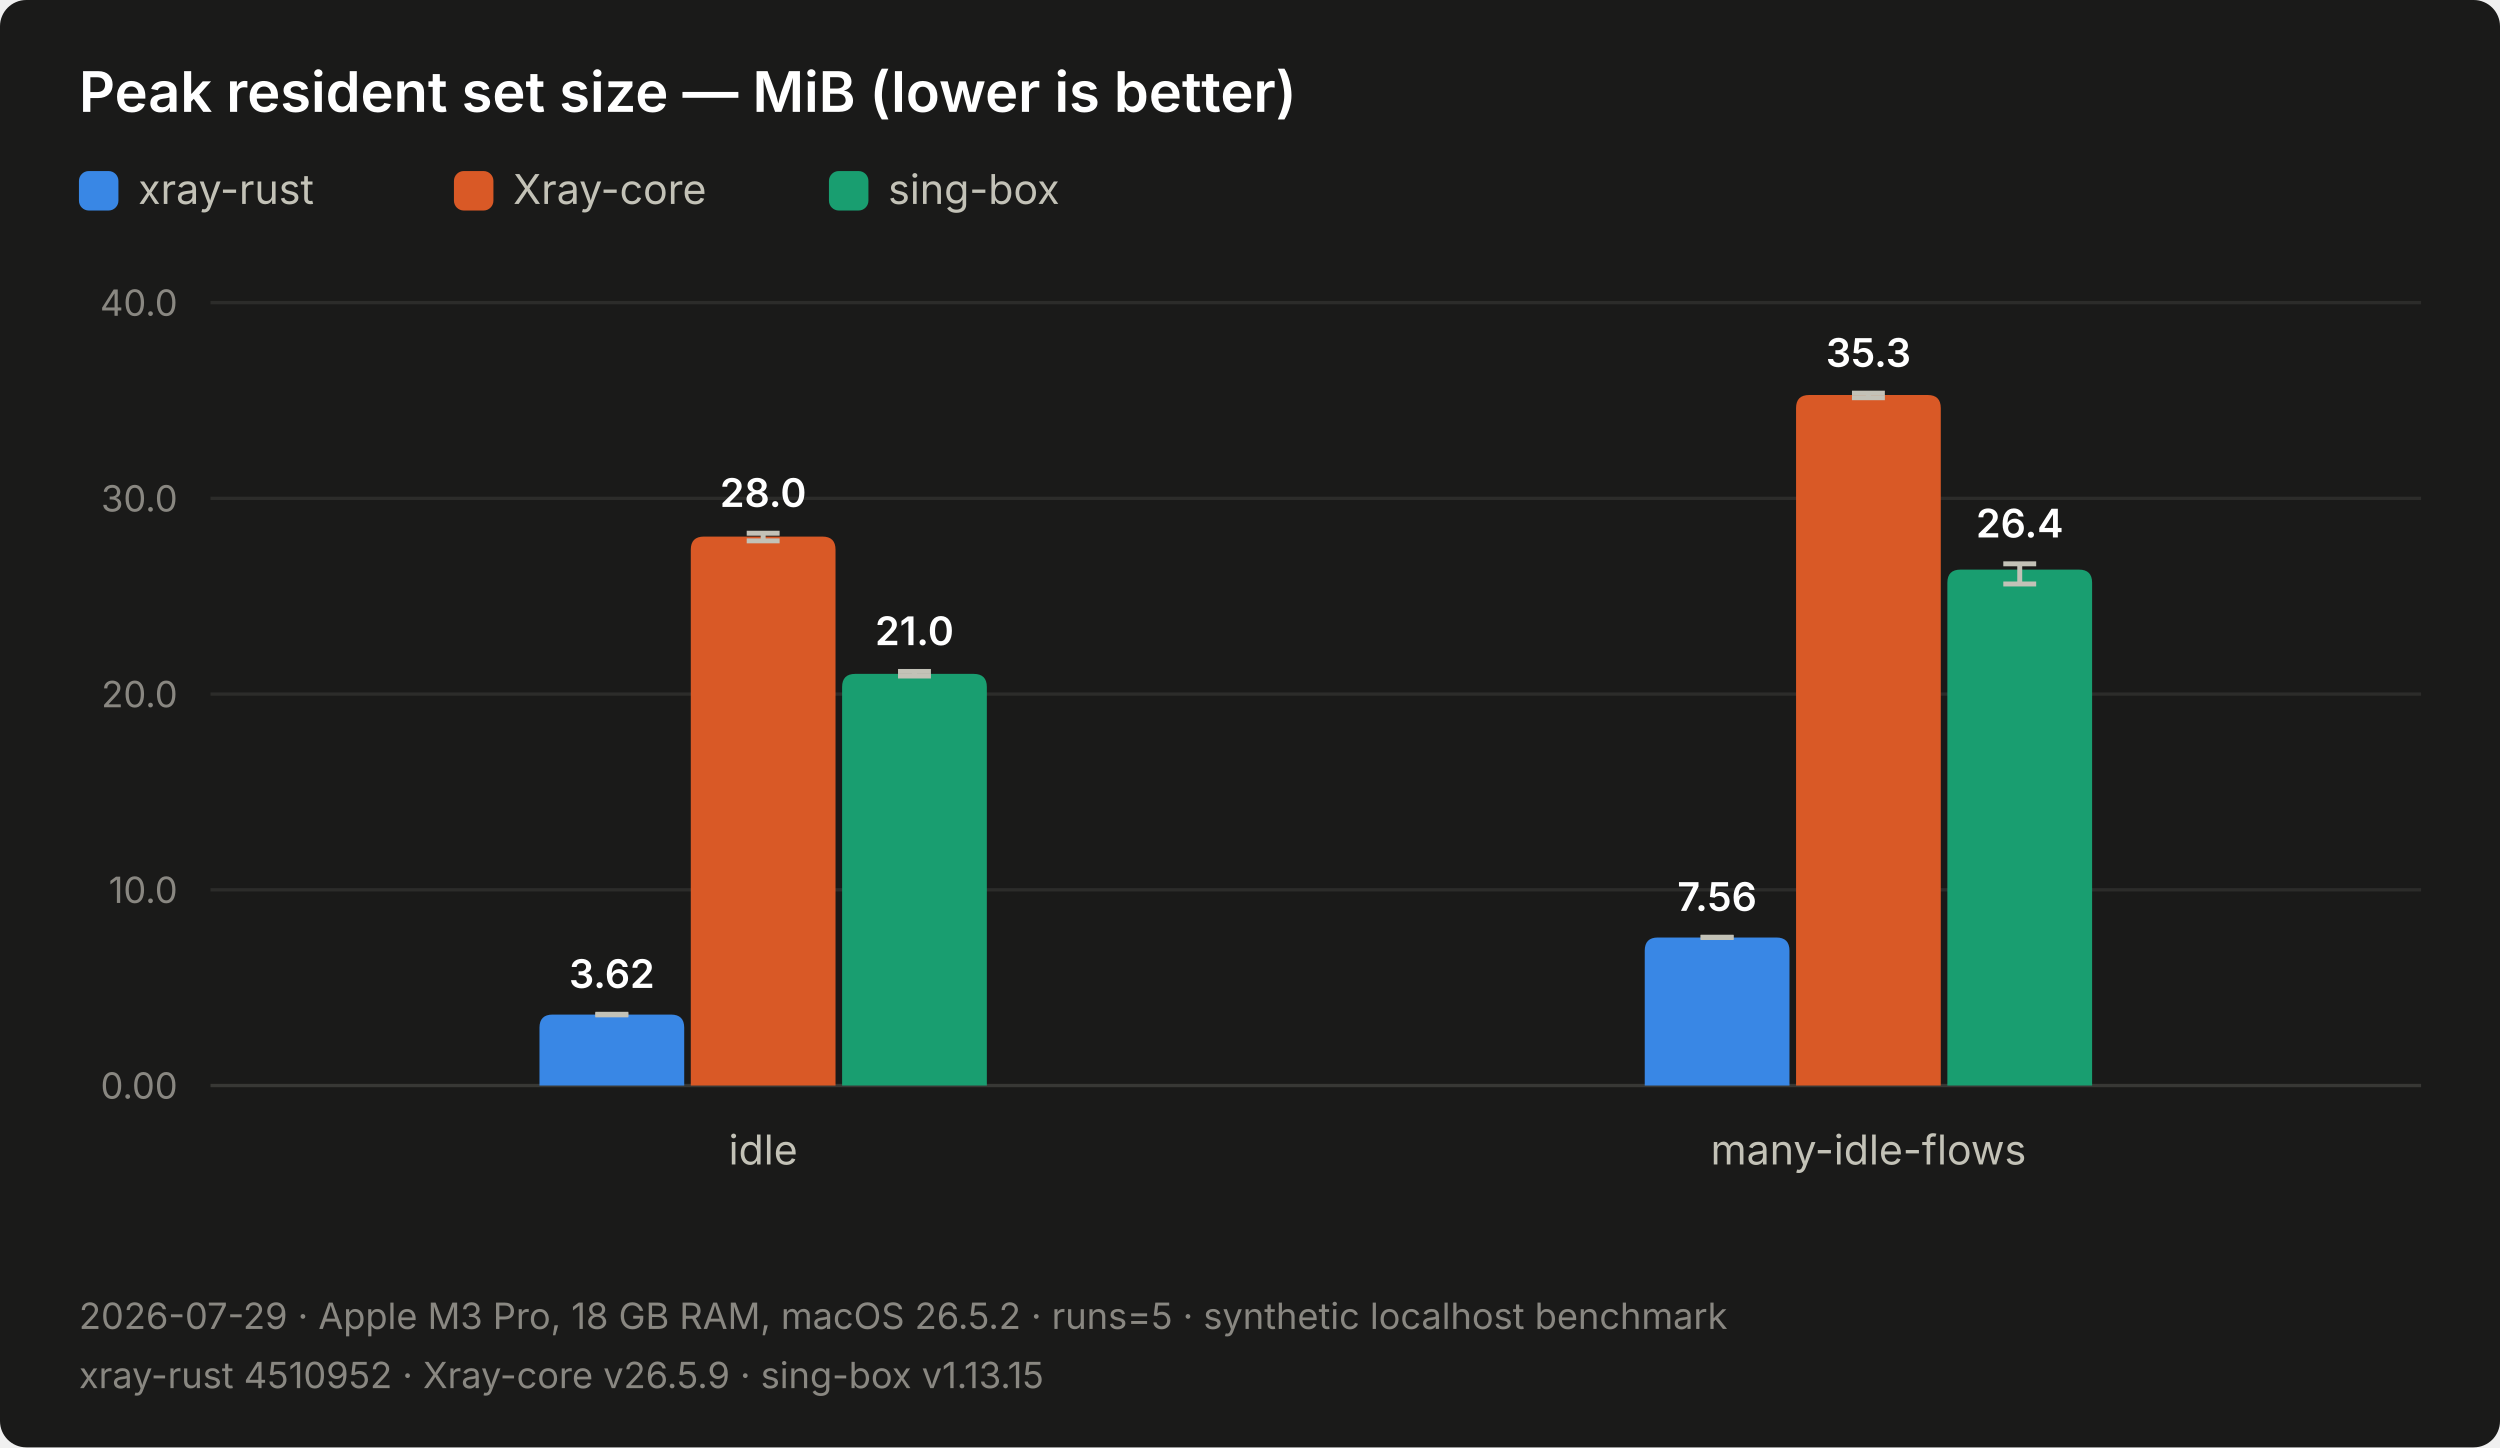
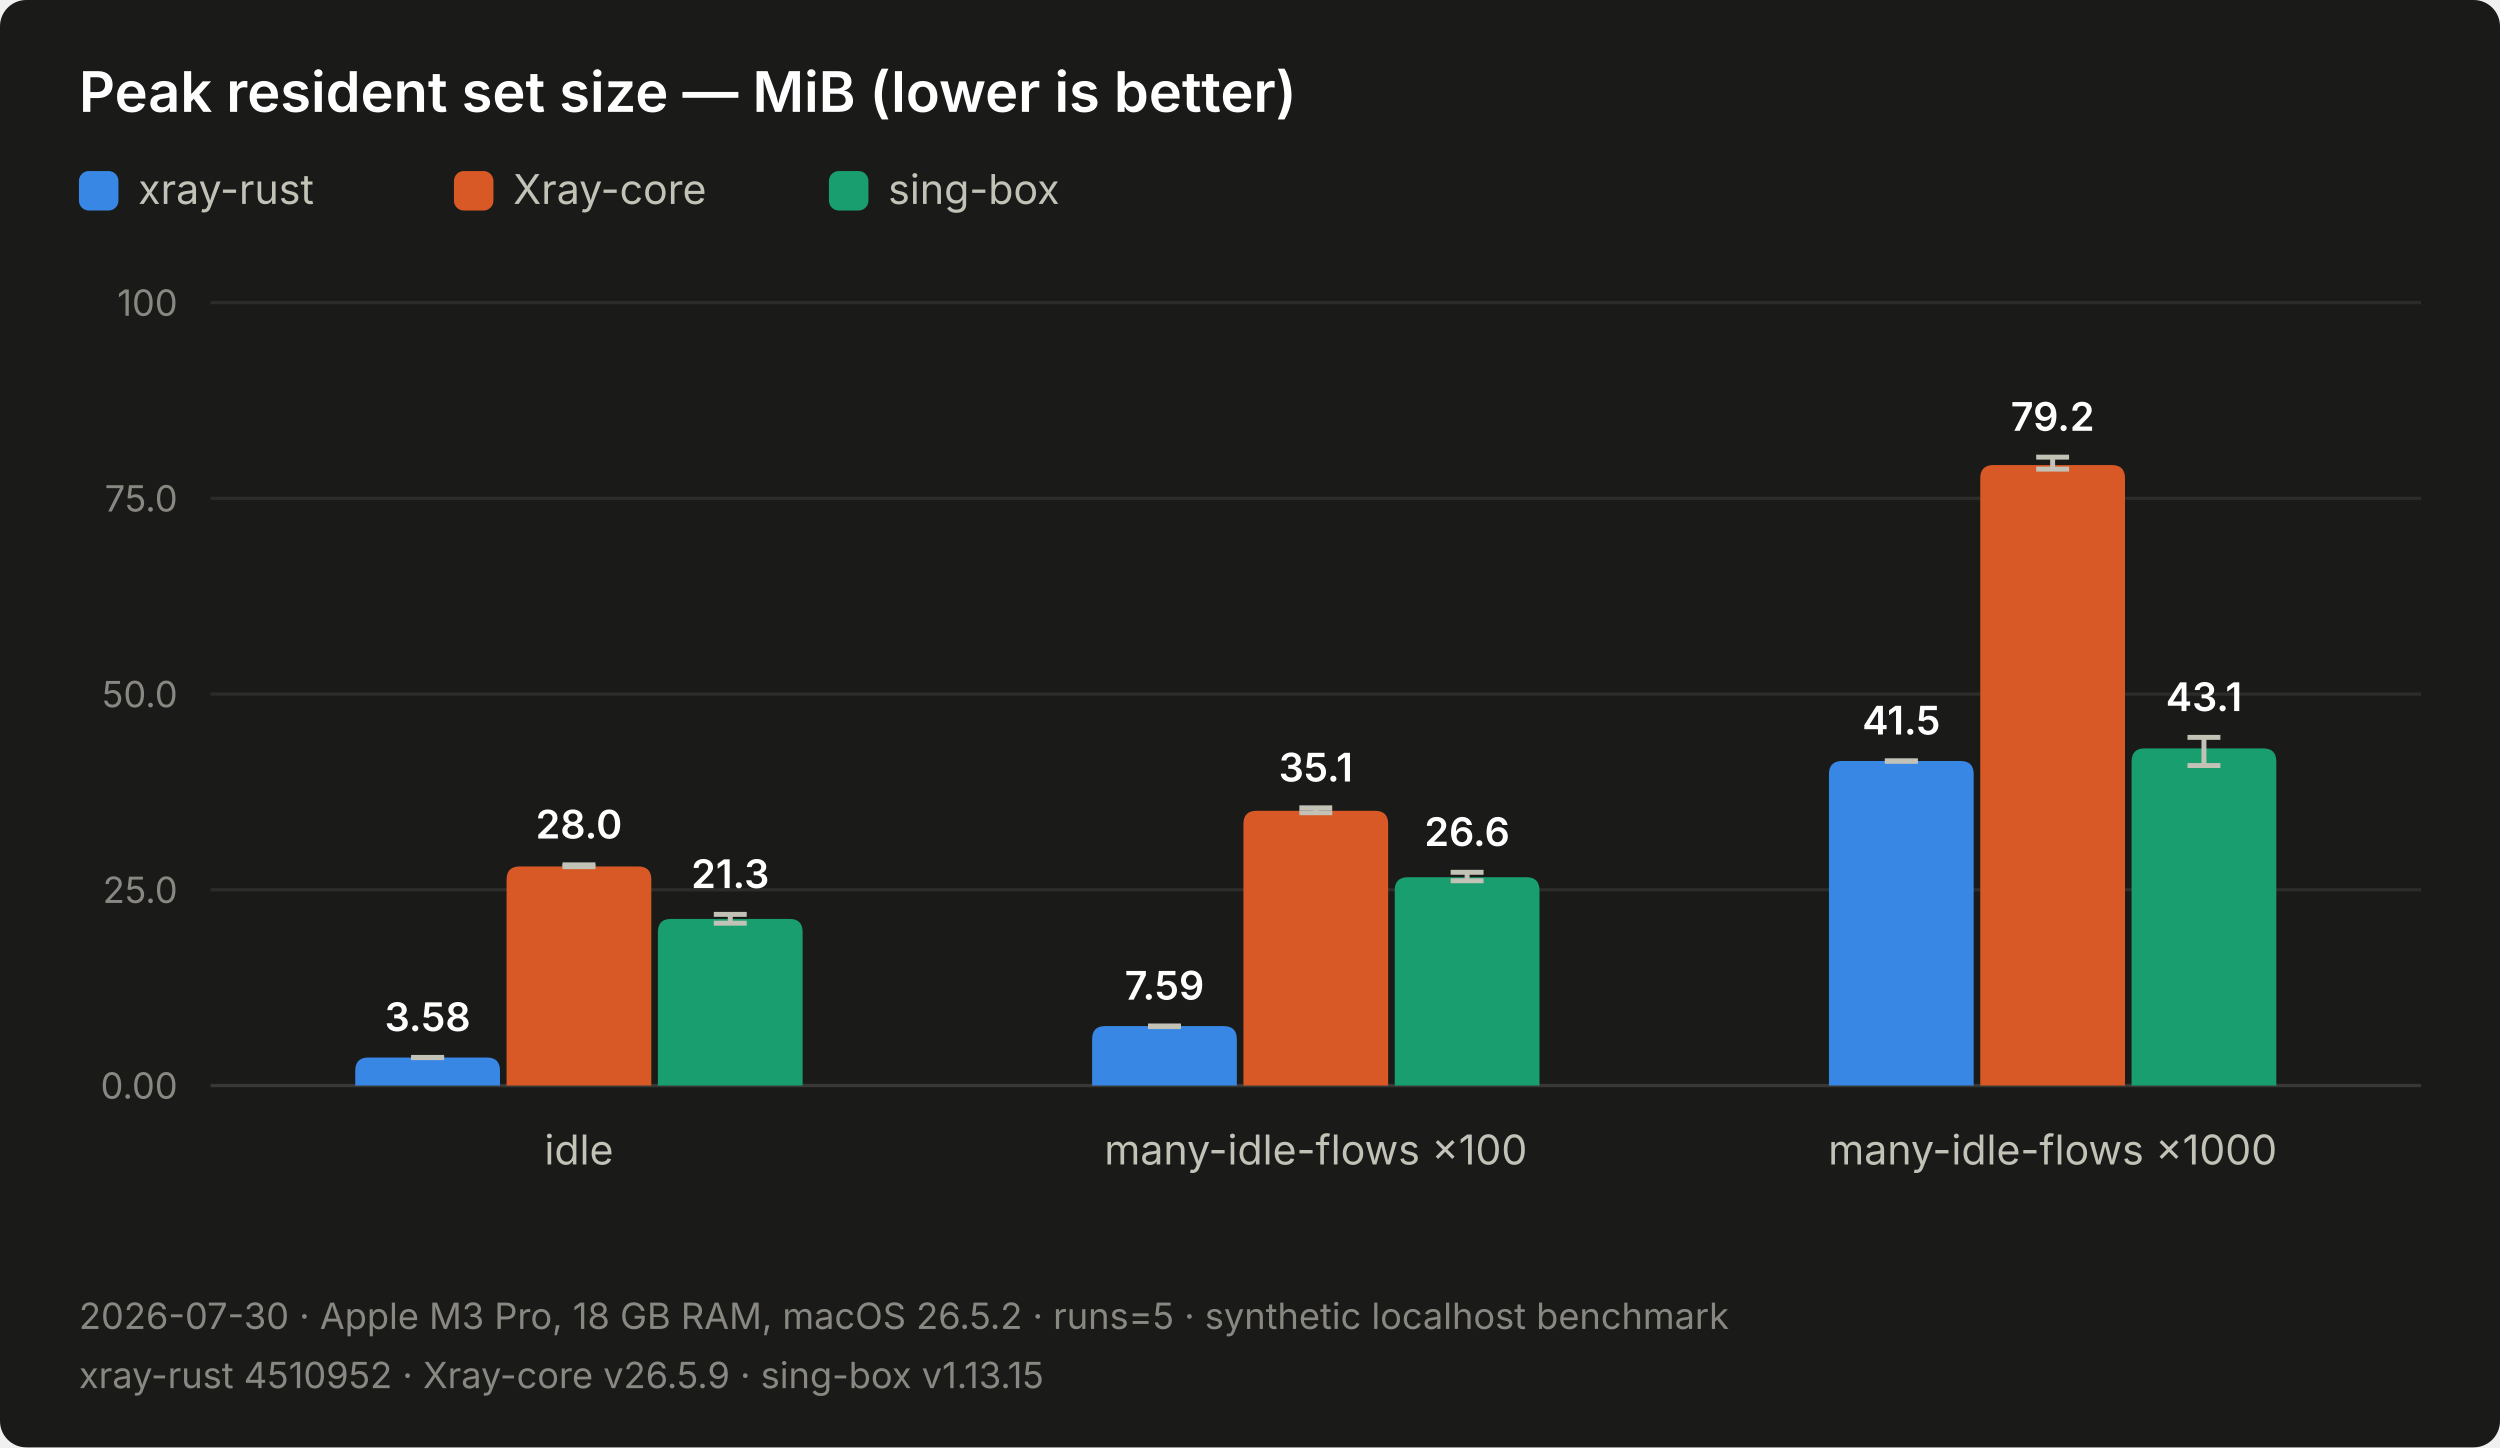
<svg xmlns="http://www.w3.org/2000/svg" width="760" height="440" viewBox="0 0 760 440" role="img" aria-label="Peak resident set size — MiB (lower is better)">
  <rect width="760" height="440" fill="#1a1a19" rx="8" />
  <text x="24" y="34" font-family="system-ui, -apple-system, 'Segoe UI', sans-serif" font-size="17" font-weight="600" fill="#ffffff">Peak resident set size — MiB (lower is better)</text>
  <rect x="24.00" y="52" width="12" height="12" rx="3" fill="#3987e5" />
  <text x="42.00" y="62" font-family="system-ui, -apple-system, 'Segoe UI', sans-serif" font-size="12.5" fill="#c3c2b7">xray-rust</text>
  <rect x="138.00" y="52" width="12" height="12" rx="3" fill="#d95926" />
  <text x="156.00" y="62" font-family="system-ui, -apple-system, 'Segoe UI', sans-serif" font-size="12.5" fill="#c3c2b7">Xray-core</text>
  <rect x="252.00" y="52" width="12" height="12" rx="3" fill="#199e70" />
  <text x="270.00" y="62" font-family="system-ui, -apple-system, 'Segoe UI', sans-serif" font-size="12.5" fill="#c3c2b7">sing-box</text>
  <text x="54" y="334.00" font-family="system-ui, -apple-system, 'Segoe UI', sans-serif" font-size="11" fill="#898781" text-anchor="end">0.00</text>
  <line x1="64" y1="270.50" x2="736" y2="270.50" stroke="#2c2c2a" stroke-width="1" />
-   <text x="54" y="274.50" font-family="system-ui, -apple-system, 'Segoe UI', sans-serif" font-size="11" fill="#898781" text-anchor="end">10.0</text>
+   <text x="54" y="274.50" font-family="system-ui, -apple-system, 'Segoe UI', sans-serif" font-size="11" fill="#898781" text-anchor="end">25.0</text>
  <line x1="64" y1="211.00" x2="736" y2="211.00" stroke="#2c2c2a" stroke-width="1" />
-   <text x="54" y="215.00" font-family="system-ui, -apple-system, 'Segoe UI', sans-serif" font-size="11" fill="#898781" text-anchor="end">20.0</text>
+   <text x="54" y="215.00" font-family="system-ui, -apple-system, 'Segoe UI', sans-serif" font-size="11" fill="#898781" text-anchor="end">50.0</text>
  <line x1="64" y1="151.50" x2="736" y2="151.50" stroke="#2c2c2a" stroke-width="1" />
-   <text x="54" y="155.50" font-family="system-ui, -apple-system, 'Segoe UI', sans-serif" font-size="11" fill="#898781" text-anchor="end">30.0</text>
+   <text x="54" y="155.50" font-family="system-ui, -apple-system, 'Segoe UI', sans-serif" font-size="11" fill="#898781" text-anchor="end">75.0</text>
  <line x1="64" y1="92.00" x2="736" y2="92.00" stroke="#2c2c2a" stroke-width="1" />
-   <text x="54" y="96.00" font-family="system-ui, -apple-system, 'Segoe UI', sans-serif" font-size="11" fill="#898781" text-anchor="end">40.0</text>
+   <text x="54" y="96.00" font-family="system-ui, -apple-system, 'Segoe UI', sans-serif" font-size="11" fill="#898781" text-anchor="end">100</text>
  <line x1="64" y1="330" x2="736" y2="330" stroke="#383835" stroke-width="1" />
-   <path d="M 164.00 330.00 L 164.00 312.43 Q 164.00 308.43 168.00 308.43 L 204.00 308.43 Q 208.00 308.43 208.00 312.43 L 208.00 330.00 Z" fill="#3987e5" />
-   <line x1="186.00" y1="308.52" x2="186.00" y2="308.34" stroke="#c3c2b7" stroke-width="1.5" />
-   <line x1="181.00" y1="308.52" x2="191.00" y2="308.52" stroke="#c3c2b7" stroke-width="1.5" />
-   <line x1="181.00" y1="308.34" x2="191.00" y2="308.34" stroke="#c3c2b7" stroke-width="1.5" />
-   <text x="186.00" y="300.34" font-family="system-ui, -apple-system, 'Segoe UI', sans-serif" font-size="12" font-weight="600" fill="#ffffff" text-anchor="middle">3.62</text>
-   <path d="M 210.00 330.00 L 210.00 167.12 Q 210.00 163.12 214.00 163.12 L 250.00 163.12 Q 254.00 163.12 254.00 167.12 L 254.00 330.00 Z" fill="#d95926" />
-   <line x1="232.00" y1="164.42" x2="232.00" y2="162.10" stroke="#c3c2b7" stroke-width="1.5" />
-   <line x1="227.00" y1="164.42" x2="237.00" y2="164.42" stroke="#c3c2b7" stroke-width="1.5" />
-   <line x1="227.00" y1="162.10" x2="237.00" y2="162.10" stroke="#c3c2b7" stroke-width="1.5" />
-   <text x="232.00" y="154.10" font-family="system-ui, -apple-system, 'Segoe UI', sans-serif" font-size="12" font-weight="600" fill="#ffffff" text-anchor="middle">28.0</text>
-   <path d="M 256.00 330.00 L 256.00 208.86 Q 256.00 204.86 260.00 204.86 L 296.00 204.86 Q 300.00 204.86 300.00 208.86 L 300.00 330.00 Z" fill="#199e70" />
-   <line x1="278.00" y1="205.51" x2="278.00" y2="204.12" stroke="#c3c2b7" stroke-width="1.5" />
-   <line x1="273.00" y1="205.51" x2="283.00" y2="205.51" stroke="#c3c2b7" stroke-width="1.5" />
-   <line x1="273.00" y1="204.12" x2="283.00" y2="204.12" stroke="#c3c2b7" stroke-width="1.5" />
-   <text x="278.00" y="196.12" font-family="system-ui, -apple-system, 'Segoe UI', sans-serif" font-size="12" font-weight="600" fill="#ffffff" text-anchor="middle">21.0</text>
-   <text x="232.00" y="354" font-family="system-ui, -apple-system, 'Segoe UI', sans-serif" font-size="12.5" fill="#c3c2b7" text-anchor="middle">idle</text>
-   <path d="M 500.00 330.00 L 500.00 289.00 Q 500.00 285.00 504.00 285.00 L 540.00 285.00 Q 544.00 285.00 544.00 289.00 L 544.00 330.00 Z" fill="#3987e5" />
-   <line x1="522.00" y1="285.00" x2="522.00" y2="284.91" stroke="#c3c2b7" stroke-width="1.5" />
-   <line x1="517.00" y1="285.00" x2="527.00" y2="285.00" stroke="#c3c2b7" stroke-width="1.5" />
-   <line x1="517.00" y1="284.91" x2="527.00" y2="284.91" stroke="#c3c2b7" stroke-width="1.5" />
-   <text x="522.00" y="276.91" font-family="system-ui, -apple-system, 'Segoe UI', sans-serif" font-size="12" font-weight="600" fill="#ffffff" text-anchor="middle">7.56</text>
-   <path d="M 546.00 330.00 L 546.00 124.08 Q 546.00 120.08 550.00 120.08 L 586.00 120.08 Q 590.00 120.08 590.00 124.08 L 590.00 330.00 Z" fill="#d95926" />
-   <line x1="568.00" y1="120.91" x2="568.00" y2="119.52" stroke="#c3c2b7" stroke-width="1.5" />
-   <line x1="563.00" y1="120.91" x2="573.00" y2="120.91" stroke="#c3c2b7" stroke-width="1.5" />
-   <line x1="563.00" y1="119.52" x2="573.00" y2="119.52" stroke="#c3c2b7" stroke-width="1.5" />
-   <text x="568.00" y="111.52" font-family="system-ui, -apple-system, 'Segoe UI', sans-serif" font-size="12" font-weight="600" fill="#ffffff" text-anchor="middle">35.3</text>
-   <path d="M 592.00 330.00 L 592.00 177.16 Q 592.00 173.16 596.00 173.16 L 632.00 173.16 Q 636.00 173.16 636.00 177.16 L 636.00 330.00 Z" fill="#199e70" />
-   <line x1="614.00" y1="177.53" x2="614.00" y2="171.40" stroke="#c3c2b7" stroke-width="1.5" />
-   <line x1="609.00" y1="177.53" x2="619.00" y2="177.53" stroke="#c3c2b7" stroke-width="1.5" />
-   <line x1="609.00" y1="171.40" x2="619.00" y2="171.40" stroke="#c3c2b7" stroke-width="1.5" />
-   <text x="614.00" y="163.40" font-family="system-ui, -apple-system, 'Segoe UI', sans-serif" font-size="12" font-weight="600" fill="#ffffff" text-anchor="middle">26.4</text>
-   <text x="568.00" y="354" font-family="system-ui, -apple-system, 'Segoe UI', sans-serif" font-size="12.5" fill="#c3c2b7" text-anchor="middle">many-idle-flows</text>
-   <text x="24" y="404" font-family="system-ui, -apple-system, 'Segoe UI', sans-serif" font-size="11" fill="#898781">2026-07-29 · Apple M3 Pro, 18 GB RAM, macOS 26.5.2 · runs=5 · synthetic localhost benchmark</text>
+   <path d="M 108.00 330.00 L 108.00 325.48 Q 108.00 321.48 112.00 321.48 L 148.00 321.48 Q 152.00 321.48 152.00 325.48 L 152.00 330.00 Z" fill="#3987e5" />
+   <line x1="130.00" y1="321.52" x2="130.00" y2="321.45" stroke="#c3c2b7" stroke-width="1.5" />
+   <line x1="125.00" y1="321.52" x2="135.00" y2="321.52" stroke="#c3c2b7" stroke-width="1.5" />
+   <line x1="125.00" y1="321.45" x2="135.00" y2="321.45" stroke="#c3c2b7" stroke-width="1.5" />
+   <text x="130.00" y="313.45" font-family="system-ui, -apple-system, 'Segoe UI', sans-serif" font-size="12" font-weight="600" fill="#ffffff" text-anchor="middle">3.58</text>
+   <path d="M 154.00 330.00 L 154.00 267.40 Q 154.00 263.40 158.00 263.40 L 194.00 263.40 Q 198.00 263.40 198.00 267.40 L 198.00 330.00 Z" fill="#d95926" />
+   <line x1="176.00" y1="263.47" x2="176.00" y2="262.91" stroke="#c3c2b7" stroke-width="1.5" />
+   <line x1="171.00" y1="263.47" x2="181.00" y2="263.47" stroke="#c3c2b7" stroke-width="1.5" />
+   <line x1="171.00" y1="262.91" x2="181.00" y2="262.91" stroke="#c3c2b7" stroke-width="1.5" />
+   <text x="176.00" y="254.91" font-family="system-ui, -apple-system, 'Segoe UI', sans-serif" font-size="12" font-weight="600" fill="#ffffff" text-anchor="middle">28.0</text>
+   <path d="M 200.00 330.00 L 200.00 283.35 Q 200.00 279.35 204.00 279.35 L 240.00 279.35 Q 244.00 279.35 244.00 283.35 L 244.00 330.00 Z" fill="#199e70" />
+   <line x1="222.00" y1="280.65" x2="222.00" y2="277.97" stroke="#c3c2b7" stroke-width="1.5" />
+   <line x1="217.00" y1="280.65" x2="227.00" y2="280.65" stroke="#c3c2b7" stroke-width="1.5" />
+   <line x1="217.00" y1="277.97" x2="227.00" y2="277.97" stroke="#c3c2b7" stroke-width="1.5" />
+   <text x="222.00" y="269.97" font-family="system-ui, -apple-system, 'Segoe UI', sans-serif" font-size="12" font-weight="600" fill="#ffffff" text-anchor="middle">21.3</text>
+   <text x="176.00" y="354" font-family="system-ui, -apple-system, 'Segoe UI', sans-serif" font-size="12.5" fill="#c3c2b7" text-anchor="middle">idle</text>
+   <path d="M 332.00 330.00 L 332.00 315.93 Q 332.00 311.93 336.00 311.93 L 372.00 311.93 Q 376.00 311.93 376.00 315.93 L 376.00 330.00 Z" fill="#3987e5" />
+   <line x1="354.00" y1="312.08" x2="354.00" y2="311.89" stroke="#c3c2b7" stroke-width="1.5" />
+   <line x1="349.00" y1="312.08" x2="359.00" y2="312.08" stroke="#c3c2b7" stroke-width="1.5" />
+   <line x1="349.00" y1="311.89" x2="359.00" y2="311.89" stroke="#c3c2b7" stroke-width="1.5" />
+   <text x="354.00" y="303.89" font-family="system-ui, -apple-system, 'Segoe UI', sans-serif" font-size="12" font-weight="600" fill="#ffffff" text-anchor="middle">7.59</text>
+   <path d="M 378.00 330.00 L 378.00 250.48 Q 378.00 246.48 382.00 246.48 L 418.00 246.48 Q 422.00 246.48 422.00 250.48 L 422.00 330.00 Z" fill="#d95926" />
+   <line x1="400.00" y1="247.07" x2="400.00" y2="245.58" stroke="#c3c2b7" stroke-width="1.5" />
+   <line x1="395.00" y1="247.07" x2="405.00" y2="247.07" stroke="#c3c2b7" stroke-width="1.5" />
+   <line x1="395.00" y1="245.58" x2="405.00" y2="245.58" stroke="#c3c2b7" stroke-width="1.5" />
+   <text x="400.00" y="237.58" font-family="system-ui, -apple-system, 'Segoe UI', sans-serif" font-size="12" font-weight="600" fill="#ffffff" text-anchor="middle">35.1</text>
+   <path d="M 424.00 330.00 L 424.00 270.67 Q 424.00 266.67 428.00 266.67 L 464.00 266.67 Q 468.00 266.67 468.00 270.67 L 468.00 330.00 Z" fill="#199e70" />
+   <line x1="446.00" y1="267.75" x2="446.00" y2="265.18" stroke="#c3c2b7" stroke-width="1.5" />
+   <line x1="441.00" y1="267.75" x2="451.00" y2="267.75" stroke="#c3c2b7" stroke-width="1.5" />
+   <line x1="441.00" y1="265.18" x2="451.00" y2="265.18" stroke="#c3c2b7" stroke-width="1.5" />
+   <text x="446.00" y="257.18" font-family="system-ui, -apple-system, 'Segoe UI', sans-serif" font-size="12" font-weight="600" fill="#ffffff" text-anchor="middle">26.6</text>
+   <text x="400.00" y="354" font-family="system-ui, -apple-system, 'Segoe UI', sans-serif" font-size="12.5" fill="#c3c2b7" text-anchor="middle">many-idle-flows ×100</text>
+   <path d="M 556.00 330.00 L 556.00 235.34 Q 556.00 231.34 560.00 231.34 L 596.00 231.34 Q 600.00 231.34 600.00 235.34 L 600.00 330.00 Z" fill="#3987e5" />
+   <line x1="578.00" y1="231.42" x2="578.00" y2="231.30" stroke="#c3c2b7" stroke-width="1.5" />
+   <line x1="573.00" y1="231.42" x2="583.00" y2="231.42" stroke="#c3c2b7" stroke-width="1.5" />
+   <line x1="573.00" y1="231.30" x2="583.00" y2="231.30" stroke="#c3c2b7" stroke-width="1.5" />
+   <text x="578.00" y="223.30" font-family="system-ui, -apple-system, 'Segoe UI', sans-serif" font-size="12" font-weight="600" fill="#ffffff" text-anchor="middle">41.5</text>
+   <path d="M 602.00 330.00 L 602.00 145.38 Q 602.00 141.38 606.00 141.38 L 642.00 141.38 Q 646.00 141.38 646.00 145.38 L 646.00 330.00 Z" fill="#d95926" />
+   <line x1="624.00" y1="142.61" x2="624.00" y2="138.97" stroke="#c3c2b7" stroke-width="1.5" />
+   <line x1="619.00" y1="142.61" x2="629.00" y2="142.61" stroke="#c3c2b7" stroke-width="1.5" />
+   <line x1="619.00" y1="138.97" x2="629.00" y2="138.97" stroke="#c3c2b7" stroke-width="1.5" />
+   <text x="624.00" y="130.97" font-family="system-ui, -apple-system, 'Segoe UI', sans-serif" font-size="12" font-weight="600" fill="#ffffff" text-anchor="middle">79.2</text>
+   <path d="M 648.00 330.00 L 648.00 231.51 Q 648.00 227.51 652.00 227.51 L 688.00 227.51 Q 692.00 227.51 692.00 231.51 L 692.00 330.00 Z" fill="#199e70" />
+   <line x1="670.00" y1="232.72" x2="670.00" y2="224.16" stroke="#c3c2b7" stroke-width="1.5" />
+   <line x1="665.00" y1="232.72" x2="675.00" y2="232.72" stroke="#c3c2b7" stroke-width="1.5" />
+   <line x1="665.00" y1="224.16" x2="675.00" y2="224.16" stroke="#c3c2b7" stroke-width="1.5" />
+   <text x="670.00" y="216.16" font-family="system-ui, -apple-system, 'Segoe UI', sans-serif" font-size="12" font-weight="600" fill="#ffffff" text-anchor="middle">43.1</text>
+   <text x="624.00" y="354" font-family="system-ui, -apple-system, 'Segoe UI', sans-serif" font-size="12.5" fill="#c3c2b7" text-anchor="middle">many-idle-flows ×1000</text>
+   <text x="24" y="404" font-family="system-ui, -apple-system, 'Segoe UI', sans-serif" font-size="11" fill="#898781">2026-07-30 · Apple M3 Pro, 18 GB RAM, macOS 26.5.2 · runs=5 · synthetic localhost benchmark</text>
  <text x="24" y="422" font-family="system-ui, -apple-system, 'Segoe UI', sans-serif" font-size="11" fill="#898781">xray-rust 4510952 · Xray-core v26.5.9 · sing-box v1.13.15</text>
</svg>
